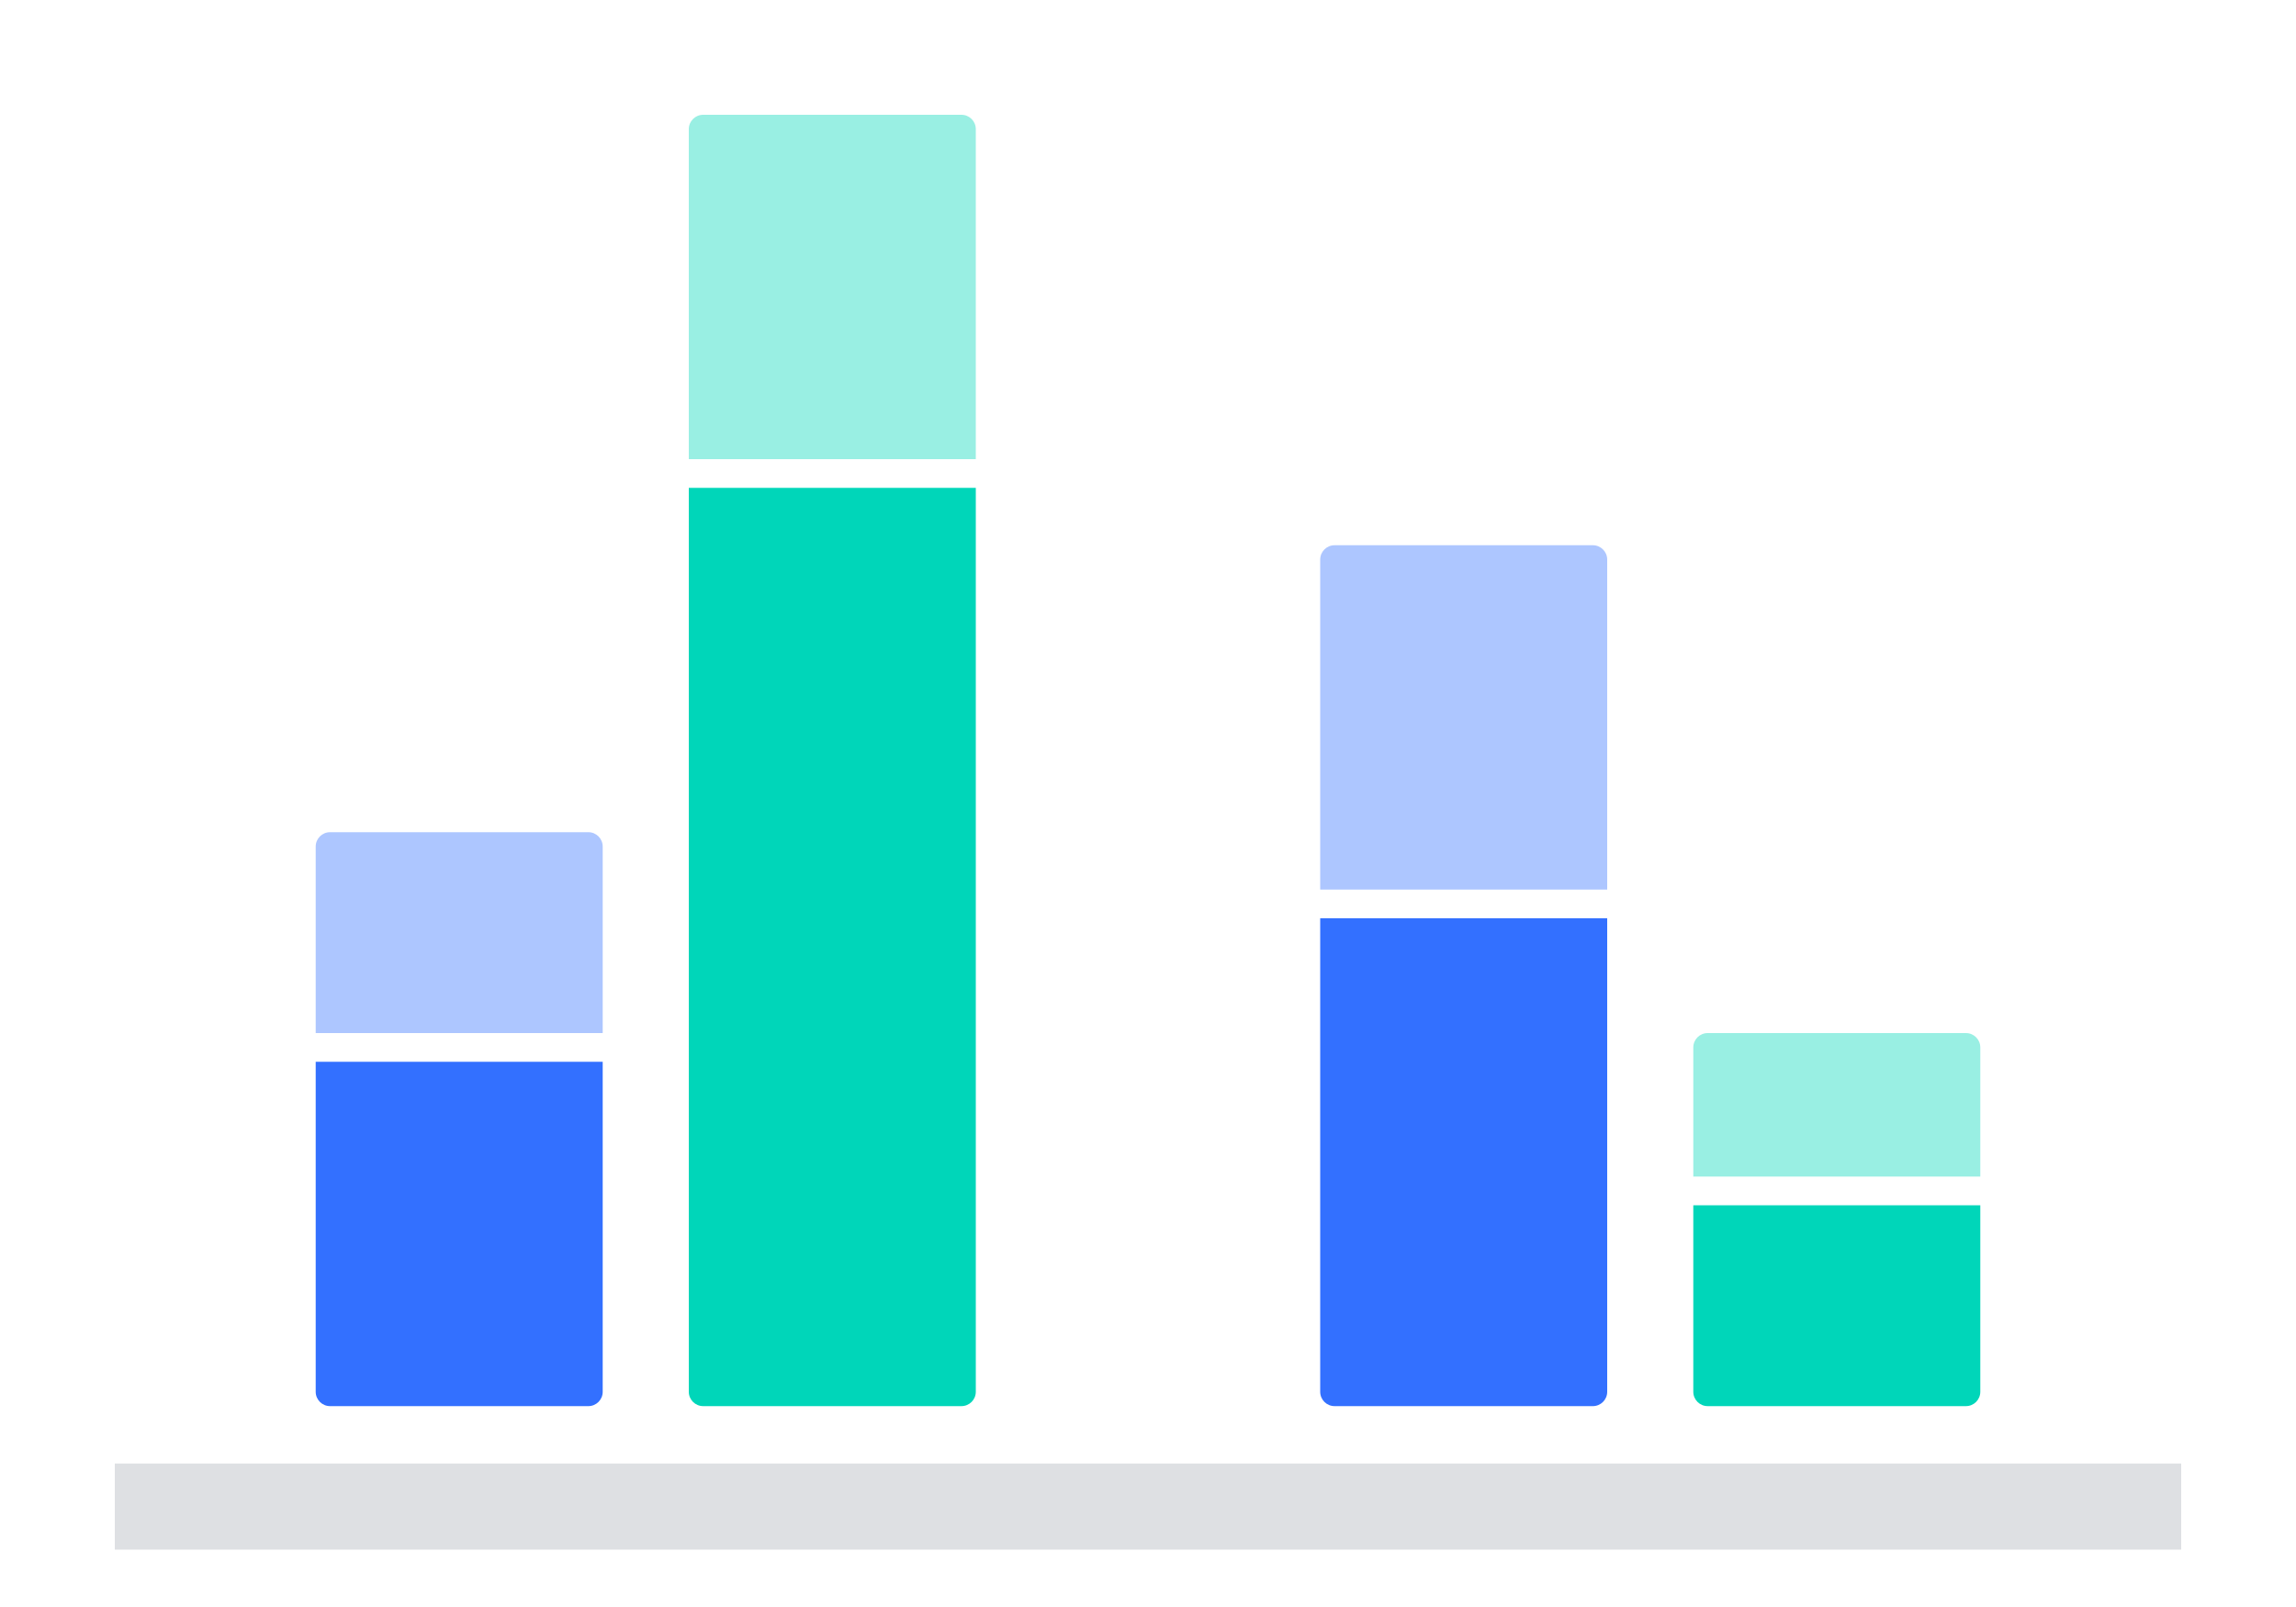
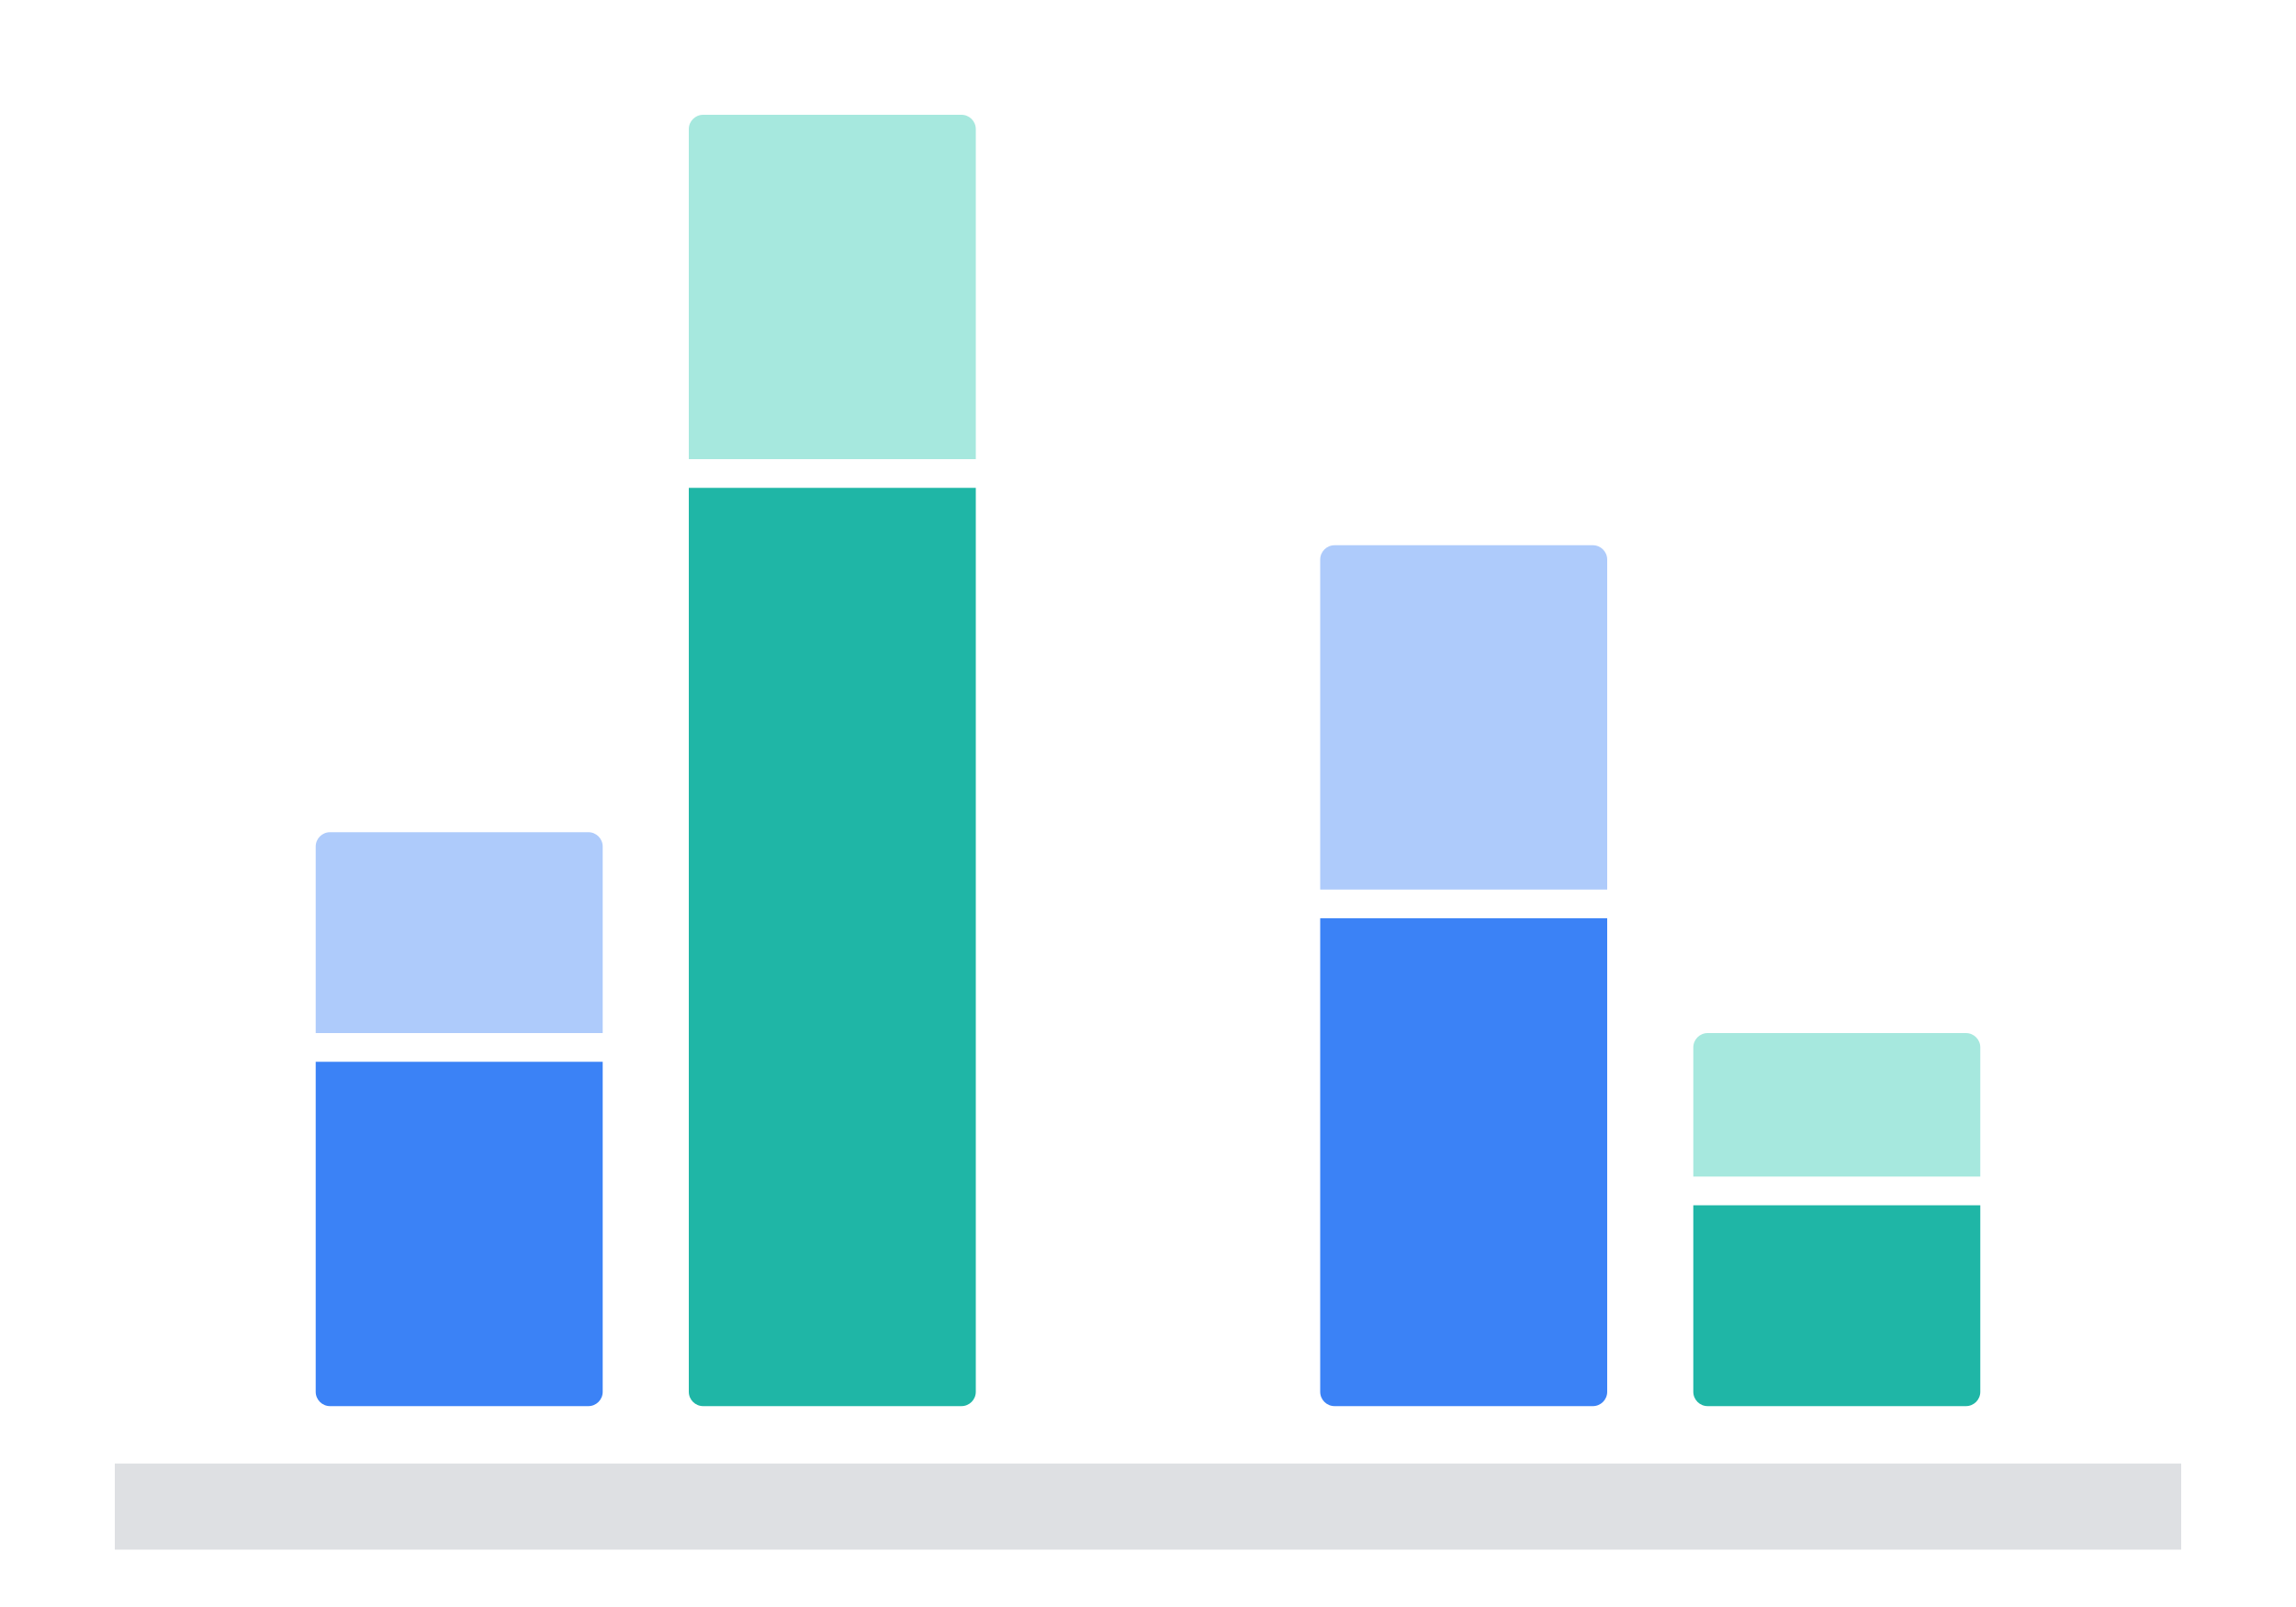
<svg xmlns="http://www.w3.org/2000/svg" width="80" height="56" viewBox="0 0 80 56" fill="none">
-   <path d="M24 17H34V48.5C34 48.776 33.776 49 33.5 49H24.5C24.224 49 24 48.776 24 48.5V17Z" fill="#00D6B9" />
-   <path d="M24 16H34V4.5C34 4.224 33.776 4 33.5 4H24.5C24.224 4 24 4.224 24 4.5V16Z" fill="#99EFE3" />
-   <path d="M11 37H21V48.5C21 48.776 20.776 49 20.5 49H11.5C11.224 49 11 48.776 11 48.5V37Z" fill="#3370FF" />
-   <path d="M11 36H21V29.5C21 29.224 20.776 29 20.5 29H11.5C11.224 29 11 29.224 11 29.5V36Z" fill="#ADC6FF" />
-   <path d="M46 32H56V48.5C56 48.776 55.776 49 55.5 49H46.5C46.224 49 46 48.776 46 48.5V32Z" fill="#3370FF" />
-   <path d="M46 31H56V19.5C56 19.224 55.776 19 55.5 19H46.5C46.224 19 46 19.224 46 19.5V31Z" fill="#ADC6FF" />
-   <path d="M59 42H69V48.5C69 48.776 68.776 49 68.5 49H59.5C59.224 49 59 48.776 59 48.5V42Z" fill="#00D6B9" />
-   <path d="M59 41H69V36.5C69 36.224 68.776 36 68.5 36H59.5C59.224 36 59 36.224 59 36.5V41Z" fill="#99EFE3" />
+   <path d="M24 17H34V48.5C34 48.776 33.776 49 33.5 49H24.5C24.224 49 24 48.776 24 48.5V17Z" fill="#1FB6A6" />
+   <path d="M24 16H34V4.5C34 4.224 33.776 4 33.5 4H24.5C24.224 4 24 4.224 24 4.5V16Z" fill="#A6E8DE" />
+   <path d="M11 37H21V48.5C21 48.776 20.776 49 20.5 49H11.5C11.224 49 11 48.776 11 48.5V37Z" fill="#3B82F6" />
+   <path d="M11 36H21V29.5C21 29.224 20.776 29 20.5 29H11.5C11.224 29 11 29.224 11 29.5V36Z" fill="#AECBFB" />
+   <path d="M46 32H56V48.5C56 48.776 55.776 49 55.5 49H46.5C46.224 49 46 48.776 46 48.5V32Z" fill="#3B82F6" />
+   <path d="M46 31H56V19.5C56 19.224 55.776 19 55.5 19H46.5C46.224 19 46 19.224 46 19.5V31Z" fill="#AECBFB" />
+   <path d="M59 42H69V48.5C69 48.776 68.776 49 68.5 49H59.5C59.224 49 59 48.776 59 48.5V42Z" fill="#1FB6A6" />
+   <path d="M59 41H69V36.5C69 36.224 68.776 36 68.5 36H59.5C59.224 36 59 36.224 59 36.5V41Z" fill="#A6E8DE" />
  <path fill-rule="evenodd" clip-rule="evenodd" d="M5 51H76L76 54H4V51H5Z" fill="#DEE0E3" />
</svg>
